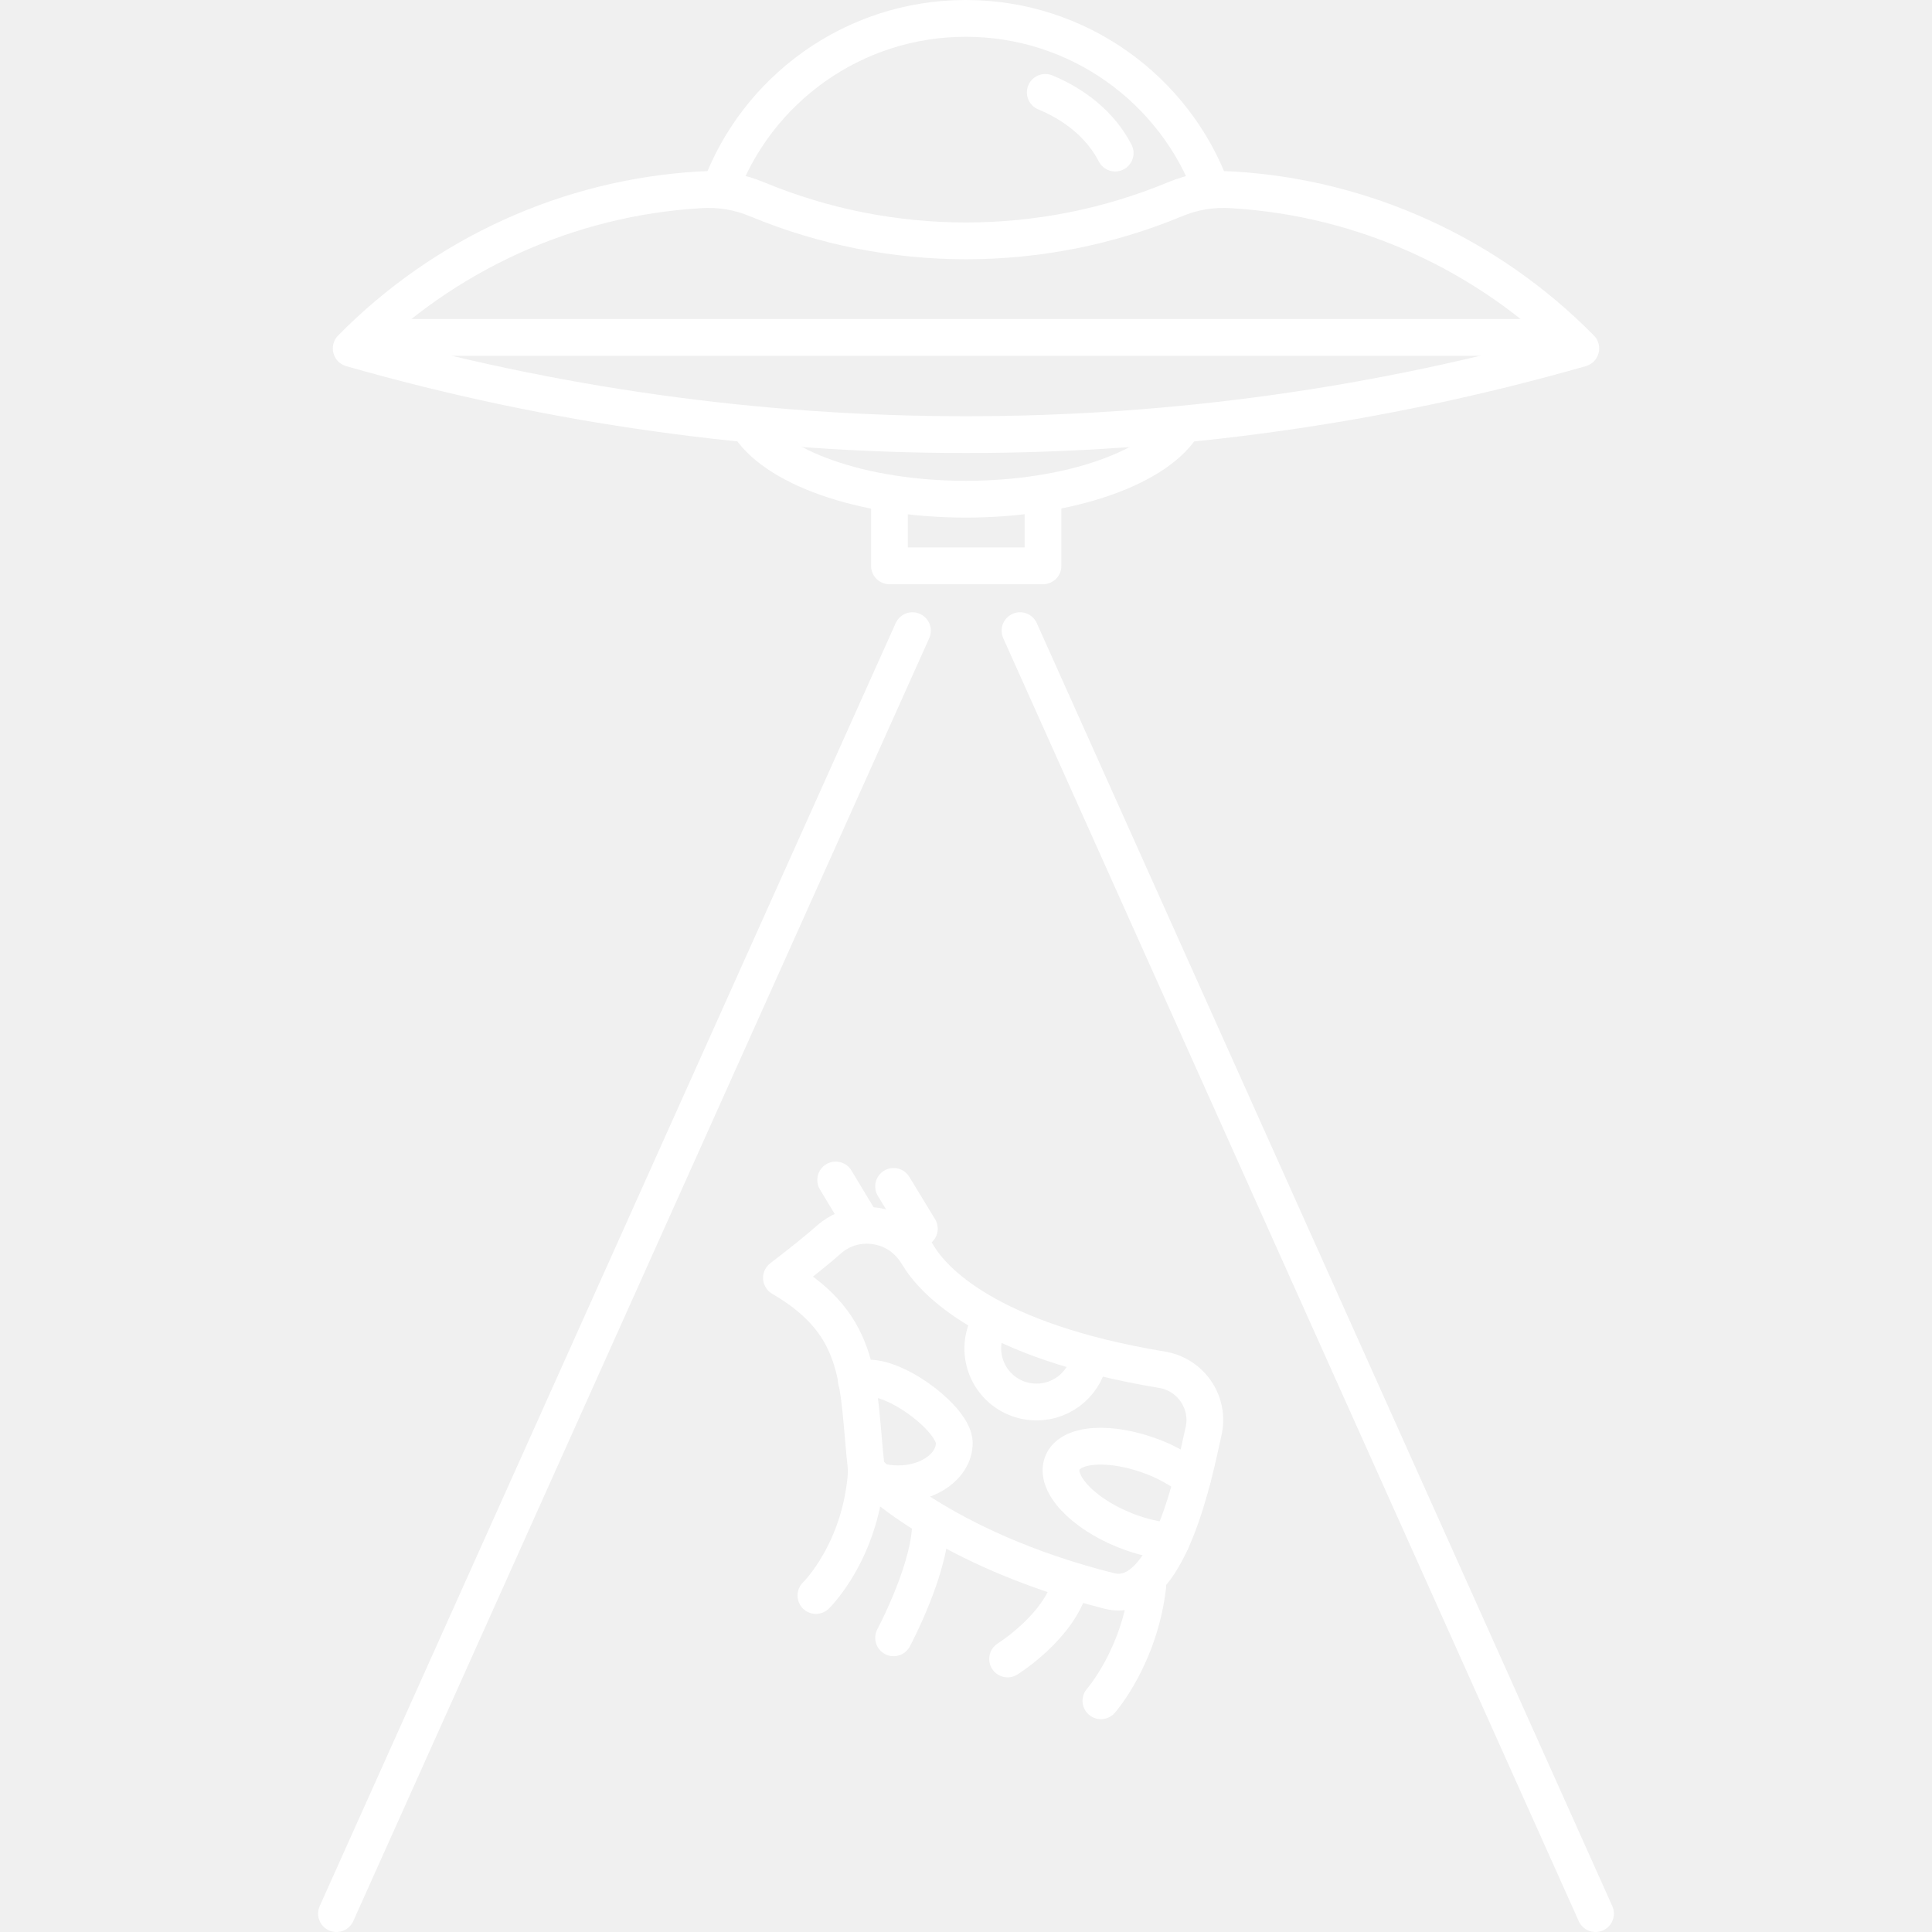
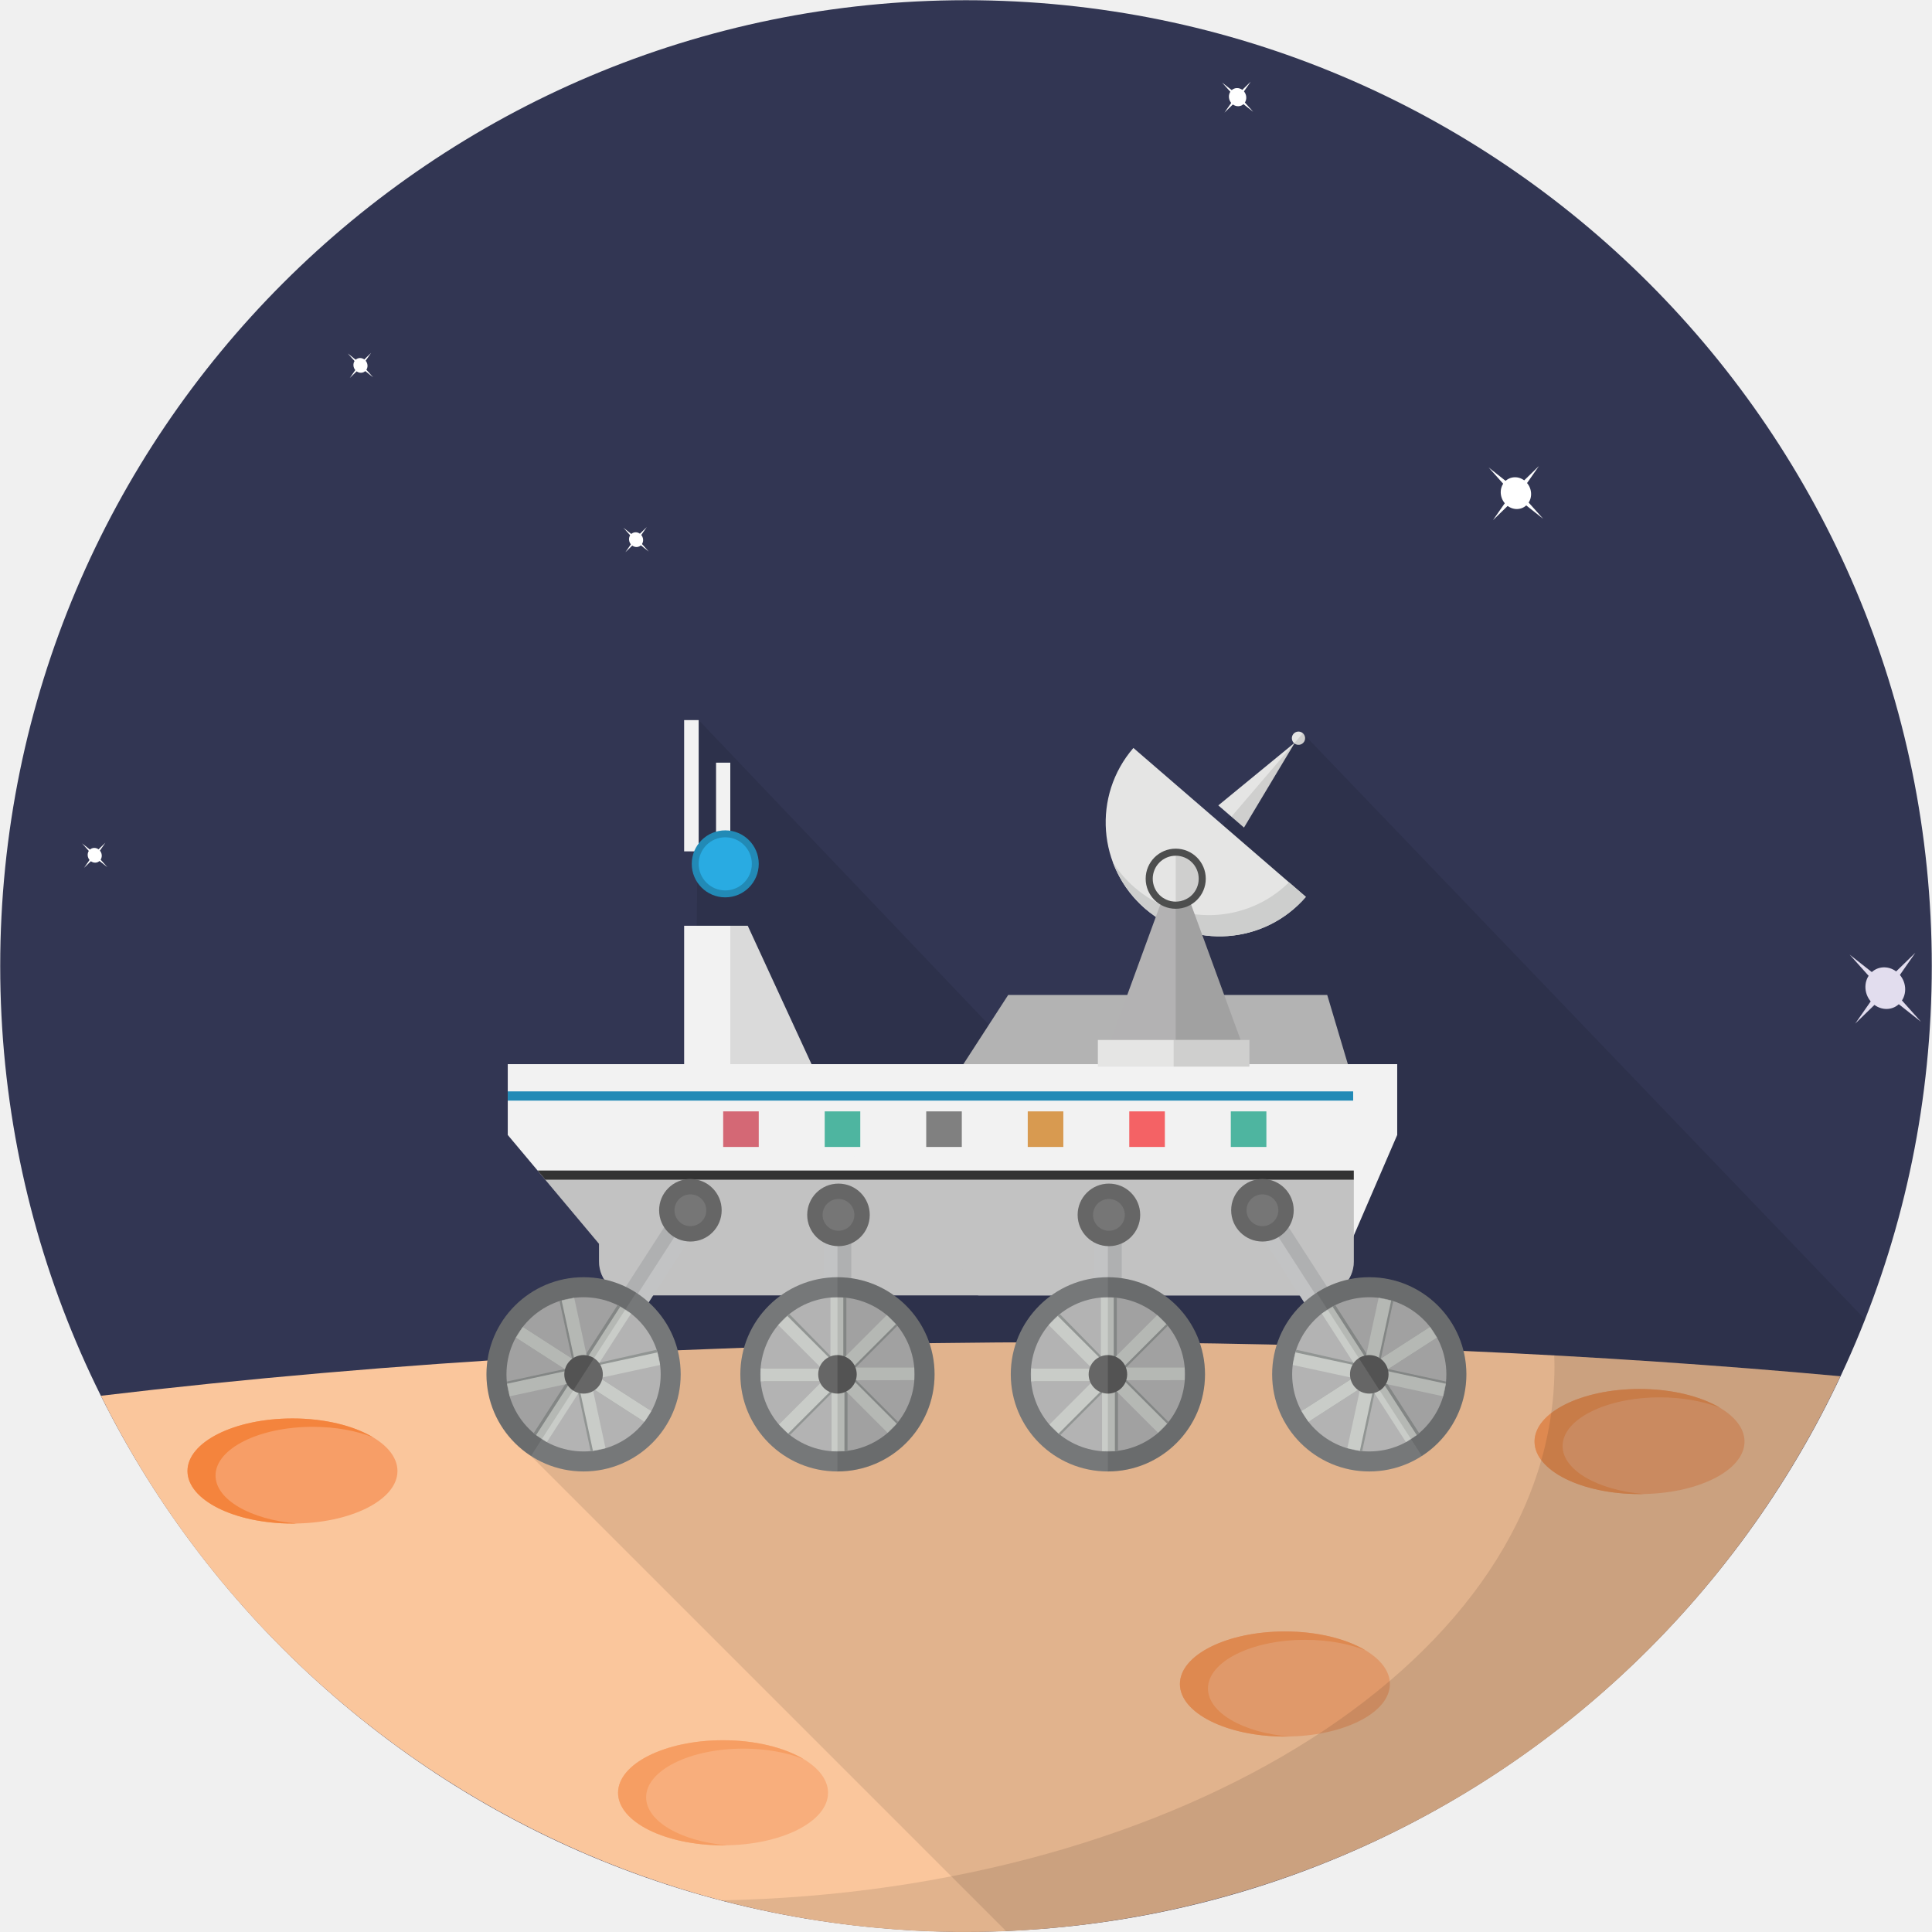
- <svg xmlns="http://www.w3.org/2000/svg" version="1.1" id="Capa_1" x="0px" y="0px" viewBox="0 0 420.3 420.3" style="enable-background:new 0 0 420.3 420.3;" xml:space="preserve">
-   <style type="text/css">
- 	.st0{fill:none;stroke:#FFFFFF;stroke-width:8;stroke-linejoin:round;stroke-miterlimit:10;}
- 	.st1{fill:none;stroke:#FFFFFF;stroke-width:8;stroke-linecap:round;stroke-linejoin:round;stroke-miterlimit:10;}
- </style>
-   <g>
-     <path class="st0" d="M255.5,43.4L255.5,43.4c-29,12-61.7,12-90.7,0l0,0c-4-1.7-8.3-2.4-12.6-2.1c-28.6,1.7-55.6,14-75.8,34.5l0,0   l0,0c87.4,25,180.1,25,267.5,0l0,0l0,0c-20.2-20.5-47.2-32.8-75.8-34.5C263.8,41,259.5,41.7,255.5,43.4z" />
-     <path class="st0" d="M156.6,41.3c8-21.8,29-37.3,53.5-37.3s45.5,15.5,53.5,37.3" />
-     <path class="st1" d="M227.4,20.1c6.3,2.6,12,7,15.2,13.2" />
-     <line class="st0" x1="78.8" y1="73.4" x2="340.4" y2="73.4" />
-     <path class="st0" d="M162.6,92.1c5.5,9.5,24.7,16.5,47.5,16.5s42.1-7,47.5-16.5" />
-     <line class="st1" x1="347.1" y1="416.3" x2="221.9" y2="137.2" />
-     <line class="st1" x1="198.5" y1="137.2" x2="73.2" y2="416.3" />
-     <polyline class="st0" points="226.9,107.3 226.9,123.1 193.5,123.1 193.5,107.3  " />
-     <path class="st1" d="M261.8,311.5c1.5-6.2-2.6-12.4-8.9-13.5c-38.2-6.3-50-19.5-53.3-25.1c-1.1-1.8-2.6-3.4-4.4-4.5l0,0   c-4.7-2.8-10.7-2.4-14.8,1.2c-2.6,2.3-6.1,5.1-10.4,8.4c18.2,10.6,16.4,23.1,18.5,41.9c0,0,15.9,16.9,52.8,26.2   C254.3,349.5,260,319.5,261.8,311.5z" />
-     <path class="st1" d="M177.5,347.1c0,0,9.9-9.6,11-27.1" />
-     <path class="st1" d="M194.4,356.3c0,0,8.6-16.1,8-25.9" />
-     <path class="st1" d="M219.2,360.9c0,0,11.4-7.1,13.7-16.5" />
-     <path class="st1" d="M239.5,370c0,0,8.4-9.5,10.2-25" />
-     <line class="st1" x1="181.8" y1="256.7" x2="187.4" y2="266" />
-     <line class="st1" x1="194.4" y1="258.1" x2="200" y2="267.3" />
-     <path class="st1" d="M215.8,286.8c-1.2,1.9-2,4.1-2,6.5c0,6.5,5.2,11.7,11.7,11.7c6,0,10.9-4.5,11.6-10.2" />
-     <path class="st1" d="M254.8,335.3c-3.1-0.2-6.6-1-10.1-2.4c-9.2-3.7-15.3-10.2-13.6-14.6c1.7-4.4,10.6-4.9,19.9-1.3   c3.3,1.3,6.1,3,8.4,4.7" />
-     <path class="st1" d="M190.9,322.2c1.4,0.4,2.9,0.6,4.5,0.6c6.8,0,12.2-4,12.2-8.9c0-4.9-11.8-14.1-18.6-14.1c-1.1,0-2,0.2-2.7,0.6" />
+ <svg xmlns="http://www.w3.org/2000/svg" version="1.1" id="Moon_Tracker" x="0px" y="0px" width="512px" height="512px" viewBox="0 0 512 512" enable-background="new 0 0 512 512" xml:space="preserve">
+   <circle id="Background" fill="#323653" cx="256" cy="256" r="255.943" />
+   <g id="Stars_8_">
+     <g>
+       <path fill="#FFFFFF" d="M169.771,141.595c0.789,0.742,0.888,1.979,0.225,2.764c-0.665,0.784-1.844,0.816-2.633,0.072    c-0.789-0.745-0.89-1.981-0.226-2.762C167.803,140.885,168.982,140.853,169.771,141.595z" />
+       <polygon fill="#FFFFFF" points="165.214,139.856 168.309,143.317 171.919,146.169 168.824,142.711   " />
+       <polygon fill="#FFFFFF" points="165.741,146.341 168.871,143.301 171.391,139.686 168.261,142.727   " />
+     </g>
+     <g>
+       <path fill="#FFFFFF" d="M294.139,314.959c1.578,1.484,1.777,3.959,0.451,5.526c-1.332,1.568-3.688,1.633-5.269,0.145    c-1.577-1.487-1.776-3.96-0.45-5.522C290.204,313.538,292.562,313.474,294.139,314.959z" />
+       <polygon fill="#FFFFFF" points="285.025,311.481 291.216,318.402 298.435,324.107 292.245,317.189   " />
+       <polygon fill="#FFFFFF" points="286.08,324.449 292.337,318.369 297.379,311.14 291.118,317.223   " />
+     </g>
+     <g>
+       <path fill="#FFFFFF" d="M329.458,24c0.972,0.915,1.095,2.438,0.277,3.404c-0.819,0.964-2.27,1.004-3.242,0.088    c-0.972-0.916-1.095-2.439-0.278-3.4C327.036,23.125,328.487,23.085,329.458,24z" />
+       <polygon fill="#FFFFFF" points="323.847,21.859 327.658,26.121 332.104,29.633 328.292,25.374   " />
+       <polygon fill="#FFFFFF" points="324.496,29.844 328.35,26.1 331.454,21.648 327.599,25.394   " />
+     </g>
+     <g>
+       <path fill="#FFFFFF" d="M404.328,127.632c1.701,1.601,1.916,4.266,0.485,5.957c-1.434,1.688-3.972,1.757-5.674,0.154    c-1.7-1.602-1.915-4.268-0.487-5.949C400.09,126.101,402.63,126.032,404.328,127.632z" />
+       <polygon fill="#FFFFFF" points="394.509,123.886 401.178,131.344 408.959,137.489 402.289,130.036   " />
+       <polygon fill="#FFFFFF" points="395.646,137.859 402.389,131.307 407.82,123.517 401.074,130.072   " />
+     </g>
+     <g>
+       <path fill="#FFFFFF" d="M96.733,95.416c0.789,0.743,0.889,1.979,0.225,2.764c-0.665,0.784-1.844,0.816-2.633,0.073    c-0.789-0.745-0.89-1.981-0.226-2.762C94.765,94.706,95.944,94.674,96.733,95.416z" />
+       <polygon fill="#FFFFFF" points="92.176,93.678 95.271,97.138 98.881,99.99 95.786,96.532   " />
+       <polygon fill="#FFFFFF" points="92.703,100.162 95.832,97.122 98.353,93.507 95.223,96.548   " />
+     </g>
+     <g>
+       <path fill="#FFFFFF" d="M26.305,225.242c0.79,0.742,0.889,1.979,0.226,2.764c-0.665,0.784-1.844,0.816-2.634,0.073    c-0.788-0.745-0.889-1.981-0.226-2.762C24.338,224.531,25.517,224.5,26.305,225.242z" />
+       <polygon fill="#FFFFFF" points="21.749,223.504 24.844,226.964 28.454,229.816 25.358,226.358   " />
+       <polygon fill="#FFFFFF" points="22.276,229.988 25.405,226.947 27.926,223.333 24.795,226.374   " />
+     </g>
+     <g>
+       <path fill="#E2DDEE" d="M378.668,461.807c2.225,2.093,2.504,5.585,0.641,7.79c-1.884,2.212-5.201,2.309-7.434,0.208    c-2.225-2.094-2.511-5.589-0.637-7.803C373.113,459.797,376.446,459.71,378.668,461.807z" />
+       <polygon fill="#E2DDEE" points="365.81,456.9 374.545,466.651 384.729,474.703 376,464.954   " />
+       <polygon fill="#E2DDEE" points="367.303,475.194 376.137,466.618 383.239,456.417 374.413,465   " />
+     </g>
+     <g>
+       <path fill="#E2DDEE" d="M503.02,257.871c2.228,2.092,2.505,5.577,0.631,7.787c-1.866,2.22-5.196,2.312-7.426,0.212    c-2.229-2.092-2.507-5.581-0.632-7.788C497.463,255.866,500.795,255.766,503.02,257.871z" />
+       <polygon fill="#E2DDEE" points="490.165,252.973 498.9,262.728 509.081,270.776 500.35,261.008   " />
+       <polygon fill="#E2DDEE" points="491.656,271.262 500.483,262.676 507.591,252.488 498.768,261.063   " />
+     </g>
+   </g>
+   <g id="Moon">
+     <path fill="#FAC69C" d="M281.794,355.703c-92.438,0-179.355,5.146-255.051,14.191c51.568,104.023,169.513,162.89,287.467,135.341   c79.329-18.527,141.339-72.1,173.497-140.515C424.386,358.914,354.813,355.703,281.794,355.703z" />
+     <g>
+       <g>
+         <path fill="#F79E67" d="M105.332,389.832c0,7.69-12.458,13.924-27.822,13.924c-15.371,0-27.826-6.233-27.826-13.924     c0-7.692,12.456-13.928,27.826-13.928C92.875,375.904,105.332,382.14,105.332,389.832z" />
+         <path fill="#F4843D" d="M57.121,391.019c0-7.12,11.537-12.895,25.771-12.895c6.031,0,11.575,1.04,15.964,2.777     c-5.104-3.053-12.771-4.997-21.346-4.997c-15.371,0-27.826,6.235-27.826,13.928c0,7.69,12.456,13.924,27.826,13.924     c0.395,0,0.789-0.008,1.184-0.012C66.458,402.736,57.121,397.424,57.121,391.019z" />
+       </g>
+       <g opacity="0.6">
+         <path fill="#F79E67" d="M219.44,475.11c0,7.689-12.458,13.924-27.823,13.924c-15.37,0-27.826-6.234-27.826-13.924     c0-7.692,12.456-13.929,27.826-13.929C206.982,461.182,219.44,467.418,219.44,475.11z" />
+         <path fill="#F4843D" d="M171.229,476.297c0-7.121,11.537-12.895,25.771-12.895c6.031,0,11.575,1.039,15.964,2.777     c-5.104-3.053-12.771-4.998-21.347-4.998c-15.37,0-27.826,6.236-27.826,13.929c0,7.689,12.456,13.924,27.826,13.924     c0.395,0,0.79-0.008,1.184-0.012C180.565,488.015,171.229,482.701,171.229,476.297z" />
+       </g>
+       <g opacity="0.7">
+         <path fill="#F79E67" d="M368.338,446.281c0,7.69-12.458,13.924-27.821,13.924c-15.372,0-27.828-6.233-27.828-13.924     c0-7.692,12.456-13.928,27.828-13.928C355.88,432.354,368.338,438.589,368.338,446.281z" />
+         <path fill="#F4843D" d="M320.126,447.468c0-7.12,11.539-12.895,25.771-12.895c6.032,0,11.576,1.04,15.964,2.777     c-5.103-3.053-12.771-4.997-21.345-4.997c-15.372,0-27.828,6.235-27.828,13.928c0,7.69,12.456,13.924,27.828,13.924     c0.395,0,0.788-0.008,1.183-0.012C329.464,459.186,320.126,453.873,320.126,447.468z" />
+       </g>
+       <g opacity="0.7">
+         <path fill="#F79E67" d="M462.317,382.024c0,7.689-12.458,13.924-27.822,13.924c-15.371,0-27.827-6.234-27.827-13.924     c0-7.692,12.456-13.929,27.827-13.929C449.859,368.096,462.317,374.332,462.317,382.024z" />
+         <path fill="#F4843D" d="M414.105,383.211c0-7.121,11.538-12.895,25.771-12.895c6.031,0,11.575,1.04,15.963,2.777     c-5.103-3.053-12.771-4.998-21.345-4.998c-15.371,0-27.827,6.236-27.827,13.929c0,7.689,12.456,13.924,27.827,13.924     c0.395,0,0.789-0.008,1.184-0.012C423.443,394.929,414.105,389.615,414.105,383.211z" />
+       </g>
+     </g>
+     <path opacity="0.1" d="M411.889,359.205c0.033,0.983,0.061,1.968,0.061,2.956c0,76.692-98.252,139.13-220.866,141.454   c39.038,10.271,81.08,11.44,123.126,1.62c79.329-18.527,141.339-72.1,173.497-140.515   C463.313,362.484,437.979,360.637,411.889,359.205z" />
+   </g>
+   <path id="Shadow" opacity="0.1" d="M494.213,349.616L345.259,194.302l-31.31,35.535l-8.461,43.492l-37.62,4.333l-82.713-86.829  L184,316.652l-43.29,69.195l125.902,125.901c15.757-0.67,31.676-2.796,47.597-6.514  C399.289,485.364,464.438,425.183,494.213,349.616z" />
+   <g id="Moon_Tracker_1_">
+     <polygon fill="#B3B3B3" points="363.738,303.956 241.094,303.956 267.184,263.672 351.728,263.672  " />
+     <path fill="#F2F2F2" d="M349.805,282.01h-21.742H167.717h-33.156v18.768l24.188,28.839v4.706c0,4.953,4.015,8.969,8.968,8.969   h182.087c4.952,0,8.968-4.016,8.968-8.969v-43.344C358.772,286.025,354.757,282.01,349.805,282.01z" />
+     <path fill="#F2F2F2" d="M259.503,282.01h11.19h82.519h17.063v18.768l-12.446,28.839v4.706c0,4.953-2.067,8.969-4.616,8.969h-93.709   c-2.548,0-4.615-4.016-4.615-8.969v-43.344C254.888,286.025,256.955,282.01,259.503,282.01z" />
+     <polygon fill="#F2F2F2" points="230.224,314.906 181.305,314.906 181.305,245.333 198.155,245.333  " />
+     <rect x="181.305" y="190.833" fill="#F2F2F2" width="3.85" height="34.787" />
+     <rect x="189.762" y="202.116" fill="#F2F2F2" width="3.774" height="27.721" />
+     <path opacity="0.2" d="M144.52,312.65l14.23,16.966v4.706c0,4.953,4.015,8.969,8.968,8.969h182.087   c4.952,0,8.968-4.016,8.968-8.969V312.65H144.52z" />
+     <circle fill="#228AB6" cx="192.199" cy="228.931" r="8.878" />
+     <circle fill="#29ABE2" cx="192.199" cy="228.931" r="7.044" />
+     <rect x="134.561" y="289.228" fill="#228AB6" width="224.041" height="2.447" />
+     <polygon fill="#333333" points="358.772,310.205 142.468,310.205 144.52,312.65 358.772,312.65  " />
+     <rect x="191.648" y="294.527" fill="#D46875" width="9.429" height="9.429" />
+     <rect x="218.554" y="294.527" fill="#4EB5A0" width="9.429" height="9.429" />
+     <rect x="245.459" y="294.527" fill="#808080" width="9.428" height="9.429" />
+     <rect x="272.364" y="294.527" fill="#D89A50" width="9.43" height="9.429" />
+     <rect x="299.27" y="294.527" fill="#F46265" width="9.43" height="9.429" />
+     <rect x="326.176" y="294.527" fill="#4EB5A0" width="9.429" height="9.429" />
+     <polygon opacity="0.1" points="215.061,282.01 198.155,245.333 193.536,245.333 193.536,282.01  " />
+     <g>
+       <path fill="#E5E5E4" d="M300.361,198.214c-10.9,12.621-9.503,31.69,3.117,42.589s31.69,9.503,42.588-3.118L300.361,198.214z" />
+       <path fill="#CDCECD" d="M341.596,233.822c-11.092,10.96-28.924,11.727-40.929,1.359c-2.281-1.971-4.185-4.208-5.729-6.622    c1.717,4.584,4.573,8.818,8.54,12.244c12.62,10.899,31.69,9.503,42.588-3.118L341.596,233.822z" />
+       <polygon fill="#B3B2B3" points="294.373,275.604 311.577,228.56 328.78,275.604   " />
+       <polygon opacity="0.1" points="311.577,228.56 311.577,275.604 328.78,275.604   " />
+       <g>
+         <g>
+           <path fill="#E5E5E4" d="M317.668,232.869c0,3.364-2.727,6.088-6.091,6.088c-3.363,0-6.089-2.724-6.089-6.088      c0-3.366,2.726-6.092,6.089-6.092C314.941,226.777,317.668,229.503,317.668,232.869z" />
+           <path fill="#4D4E4E" d="M311.577,224.902c-4.398,0-7.962,3.568-7.962,7.967c0,4.397,3.563,7.965,7.962,7.965      c4.401,0,7.965-3.568,7.965-7.965C319.542,228.47,315.979,224.902,311.577,224.902z M311.577,238.957      c-3.363,0-6.089-2.724-6.089-6.088c0-3.366,2.726-6.092,6.089-6.092c3.364,0,6.091,2.726,6.091,6.092      C317.668,236.233,314.941,238.957,311.577,238.957z" />
+         </g>
+         <path opacity="0.1" d="M311.577,226.777v12.18c3.364,0,6.091-2.724,6.091-6.088C317.668,229.503,314.941,226.777,311.577,226.777     z" />
+       </g>
+       <rect x="290.945" y="275.604" fill="#E5E5E4" width="40.158" height="7.057" />
+       <rect x="311.024" y="275.604" opacity="0.1" width="20.079" height="7.057" />
+       <path fill="#E5E5E4" d="M345.259,194.302c-0.736-0.635-1.845-0.554-2.479,0.182c-0.632,0.733-0.552,1.837,0.175,2.472    l-20.089,16.482l6.803,5.868l13.359-22.297c0.734,0.577,1.799,0.485,2.411-0.23C346.074,196.044,345.991,194.934,345.259,194.302z    " />
+       <path opacity="0.1" d="M326.334,216.428l3.335,2.877l13.359-22.297c0.734,0.577,1.799,0.485,2.411-0.23    c0.63-0.728,0.55-1.824-0.167-2.459L326.334,216.428z" />
+     </g>
+     <g>
+       <g>
+         <path fill="#C2C3C4" d="M225.603,360.546c0,2.026-1.642,3.669-3.668,3.669l0,0c-2.026,0-3.669-1.643-3.669-3.669v-36.418     c0-2.025,1.643-3.669,3.669-3.669l0,0c2.026,0,3.668,1.644,3.668,3.669V360.546z" />
+         <path opacity="0.1" d="M221.935,320.459v43.756c2.026,0,3.668-1.643,3.668-3.669v-36.418     C225.603,322.103,223.961,320.459,221.935,320.459z" />
+         <circle fill="#666666" cx="222.206" cy="321.955" r="8.289" />
+         <circle fill="#767676" cx="222.206" cy="321.955" r="4.213" />
+       </g>
+       <g>
+         <circle fill="#767879" cx="221.935" cy="364.215" r="25.737" />
+         <circle fill="#B3B3B3" cx="221.934" cy="364.215" r="20.432" />
+         <polygon fill="#919593" points="242.279,362.359 226.799,362.359 237.807,351.35 235.416,348.925 224.301,360.039      224.301,343.869 220.893,343.869 220.893,360.164 209.191,348.246 206.644,350.732 218.573,362.663 202.405,362.664      202.405,366.071 218.699,366.071 207.32,378.372 209.338,380.299 221.199,368.391 221.199,384.56 224.604,384.56      224.604,368.264 235.677,379.335 237.999,376.839 226.925,365.767 242.279,365.766    " />
+         <polygon fill="#C9CCC8" points="242.279,362.359 225.984,362.359 237.417,350.925 235.008,348.517 223.485,360.039      223.485,343.869 220.077,343.869 220.077,360.164 208.645,348.732 206.236,351.141 217.758,362.663 201.589,362.664      201.589,366.071 217.884,366.071 206.452,377.504 208.861,379.913 220.383,368.391 220.383,384.56 223.79,384.56 223.79,368.264      235.224,379.697 237.632,377.288 226.11,365.767 242.279,365.766    " />
+         <g>
+           <circle fill="#666666" cx="221.935" cy="364.215" r="5.103" />
+           <path opacity="0.1" d="M221.935,359.111L221.935,359.111v10.206l0,0c2.818,0,5.103-2.284,5.103-5.103      S224.753,359.111,221.935,359.111z" />
+         </g>
+         <path opacity="0.1" d="M221.935,338.478L221.935,338.478v51.475l0,0c14.214,0,25.737-11.523,25.737-25.737     C247.672,350,236.149,338.478,221.935,338.478z" />
+       </g>
+     </g>
+     <g>
+       <g>
+         <path fill="#C2C3C4" d="M297.273,360.546c0,2.026-1.642,3.669-3.67,3.669l0,0c-2.024,0-3.668-1.643-3.668-3.669v-36.418     c0-2.025,1.644-3.669,3.668-3.669l0,0c2.028,0,3.67,1.644,3.67,3.669V360.546z" />
+         <path opacity="0.1" d="M293.604,320.459v43.756c2.028,0,3.67-1.643,3.67-3.669v-36.418     C297.273,322.103,295.632,320.459,293.604,320.459z" />
+         <circle fill="#666666" cx="293.875" cy="321.955" r="8.29" />
+         <circle fill="#767676" cx="293.875" cy="321.955" r="4.212" />
+       </g>
+       <g>
+         <circle fill="#767879" cx="293.604" cy="364.215" r="25.737" />
+         <circle fill="#B3B3B3" cx="293.604" cy="364.215" r="20.433" />
+         <polygon fill="#919593" points="313.949,362.359 298.469,362.359 309.478,351.35 307.085,348.925 295.971,360.039      295.971,343.869 292.563,343.869 292.563,360.164 280.861,348.246 278.314,350.732 290.242,362.663 274.075,362.664      274.075,366.071 290.37,366.071 278.991,378.372 281.008,380.299 292.869,368.391 292.869,384.56 296.275,384.56      296.275,368.264 307.347,379.335 309.669,376.839 298.595,365.767 313.949,365.766    " />
+         <polygon fill="#C9CCC8" points="313.949,362.359 297.653,362.359 309.087,350.925 306.678,348.517 295.155,360.039      295.155,343.869 291.748,343.869 291.748,360.164 280.315,348.732 277.906,351.141 289.427,362.663 273.26,362.664      273.26,366.071 289.555,366.071 278.121,377.504 280.53,379.913 292.054,368.391 292.054,384.56 295.459,384.56 295.459,368.264      306.895,379.697 309.303,377.288 297.779,365.767 313.949,365.766    " />
+         <g>
+           <circle fill="#666666" cx="293.605" cy="364.215" r="5.103" />
+           <path opacity="0.1" d="M293.604,359.111L293.604,359.111v10.206l0,0c2.819,0,5.104-2.284,5.104-5.103      S296.423,359.111,293.604,359.111z" />
+         </g>
+         <path opacity="0.1" d="M293.604,338.478L293.604,338.478v51.475l0,0c14.216,0,25.738-11.523,25.738-25.737     C319.342,350,307.819,338.478,293.604,338.478z" />
+       </g>
+     </g>
+     <g>
+       <g>
+         <path fill="#C2C3C4" d="M358.323,351.329c1.097,1.703,0.605,3.974-1.096,5.072l0,0c-1.704,1.098-3.975,0.606-5.072-1.097     l-19.729-30.61c-1.099-1.703-0.606-3.973,1.095-5.071l0,0c1.705-1.098,3.975-0.606,5.072,1.096L358.323,351.329z" />
+         <path opacity="0.1" d="M333.521,319.623l23.707,36.778c1.701-1.099,2.192-3.369,1.096-5.072l-19.73-30.61     C337.495,319.017,335.226,318.525,333.521,319.623z" />
+         <circle fill="#666666" cx="334.56" cy="320.733" r="8.289" />
+         <circle fill="#767676" cx="334.56" cy="320.733" r="4.212" />
+       </g>
+       <g>
+         <circle fill="#767879" cx="362.868" cy="364.214" r="25.738" />
+         <circle fill="#B3B3B3" cx="362.867" cy="364.215" r="20.432" />
+         <polygon fill="#919593" points="378.962,351.632 365.951,360.019 369.239,344.802 365.914,344.059 362.594,359.423      353.834,345.832 350.969,347.679 359.797,361.375 343.506,357.696 342.711,361.166 359.2,364.731 345.612,373.491      347.458,376.354 361.154,367.526 358.253,384.032 360.993,384.559 364.511,368.123 373.271,381.714 376.135,379.868      367.307,366.172 382.61,369.478 383.209,366.123 367.902,362.814 380.808,354.495    " />
+         <polygon fill="#C9CCC8" points="378.962,351.632 365.266,360.461 368.68,344.657 365.352,343.938 361.909,359.865      353.147,346.273 350.284,348.12 359.112,361.816 343.308,358.401 342.588,361.731 358.516,365.174 344.927,373.934      346.773,376.797 360.468,367.969 357.054,383.773 360.384,384.493 363.826,368.565 372.586,382.155 375.449,380.311      366.621,366.613 382.426,370.028 383.146,366.699 367.219,363.257 380.808,354.495    " />
+         <g>
+           <circle fill="#666666" cx="362.868" cy="364.215" r="5.104" />
+           <path opacity="0.1" d="M360.104,359.926L360.104,359.926l5.528,8.578l0,0c2.369-1.526,3.051-4.686,1.526-7.054      C365.631,359.08,362.472,358.399,360.104,359.926z" />
+         </g>
+         <path opacity="0.1" d="M348.923,342.582L348.923,342.582l27.888,43.266l0,0c11.948-7.701,15.391-23.629,7.69-35.577     C376.8,338.323,360.871,334.881,348.923,342.582z" />
+       </g>
+     </g>
+     <g>
+       <g>
+         <path fill="#C2C3C4" d="M159.198,351.329c-1.097,1.703-0.606,3.974,1.097,5.072l0,0c1.703,1.098,3.974,0.606,5.072-1.097     l19.729-30.61c1.098-1.703,0.606-3.973-1.096-5.071l0,0c-1.703-1.098-3.974-0.606-5.071,1.096L159.198,351.329z" />
+         <path opacity="0.1" d="M184,319.623l-23.706,36.778c-1.703-1.099-2.193-3.369-1.097-5.072l19.731-30.61     C180.026,319.017,182.297,318.525,184,319.623z" />
+         <circle fill="#666666" cx="182.962" cy="320.733" r="8.289" />
+         <circle fill="#767676" cx="182.962" cy="320.733" r="4.213" />
+       </g>
+       <g>
+         <circle fill="#767879" cx="154.654" cy="364.214" r="25.737" />
+         <circle fill="#B3B3B3" cx="154.655" cy="364.215" r="20.433" />
+         <polygon fill="#919593" points="138.56,351.632 151.571,360.019 148.282,344.802 151.607,344.059 154.928,359.423      163.688,345.832 166.552,347.679 157.725,361.375 174.017,357.696 174.811,361.166 158.321,364.731 171.91,373.491      170.064,376.354 156.368,367.526 159.269,384.032 156.528,384.559 153.01,368.123 144.25,381.714 141.389,379.868      150.216,366.172 134.912,369.478 134.313,366.123 149.62,362.814 136.715,354.495    " />
+         <polygon fill="#C9CCC8" points="138.56,351.632 152.257,360.461 148.841,344.657 152.171,343.938 155.613,359.865      164.374,346.273 167.238,348.12 158.41,361.816 174.213,358.401 174.933,361.731 159.006,365.174 172.595,373.934      170.749,376.797 157.053,367.969 160.469,383.773 157.139,384.493 153.696,368.565 144.936,382.155 142.073,380.311      150.901,366.613 135.097,370.028 134.377,366.699 150.304,363.257 136.715,354.495    " />
+         <g>
+           <circle fill="#666666" cx="154.654" cy="364.215" r="5.103" />
+           <path opacity="0.1" d="M157.419,359.926L157.419,359.926l-5.529,8.578l0,0c-2.369-1.526-3.052-4.686-1.526-7.054      C151.892,359.08,155.05,358.399,157.419,359.926z" />
+         </g>
+         <path opacity="0.1" d="M168.599,342.582L168.599,342.582l-27.888,43.266l0,0c-11.948-7.701-15.39-23.629-7.689-35.577     C140.723,338.323,156.651,334.881,168.599,342.582z" />
+       </g>
+     </g>
  </g>
</svg>
